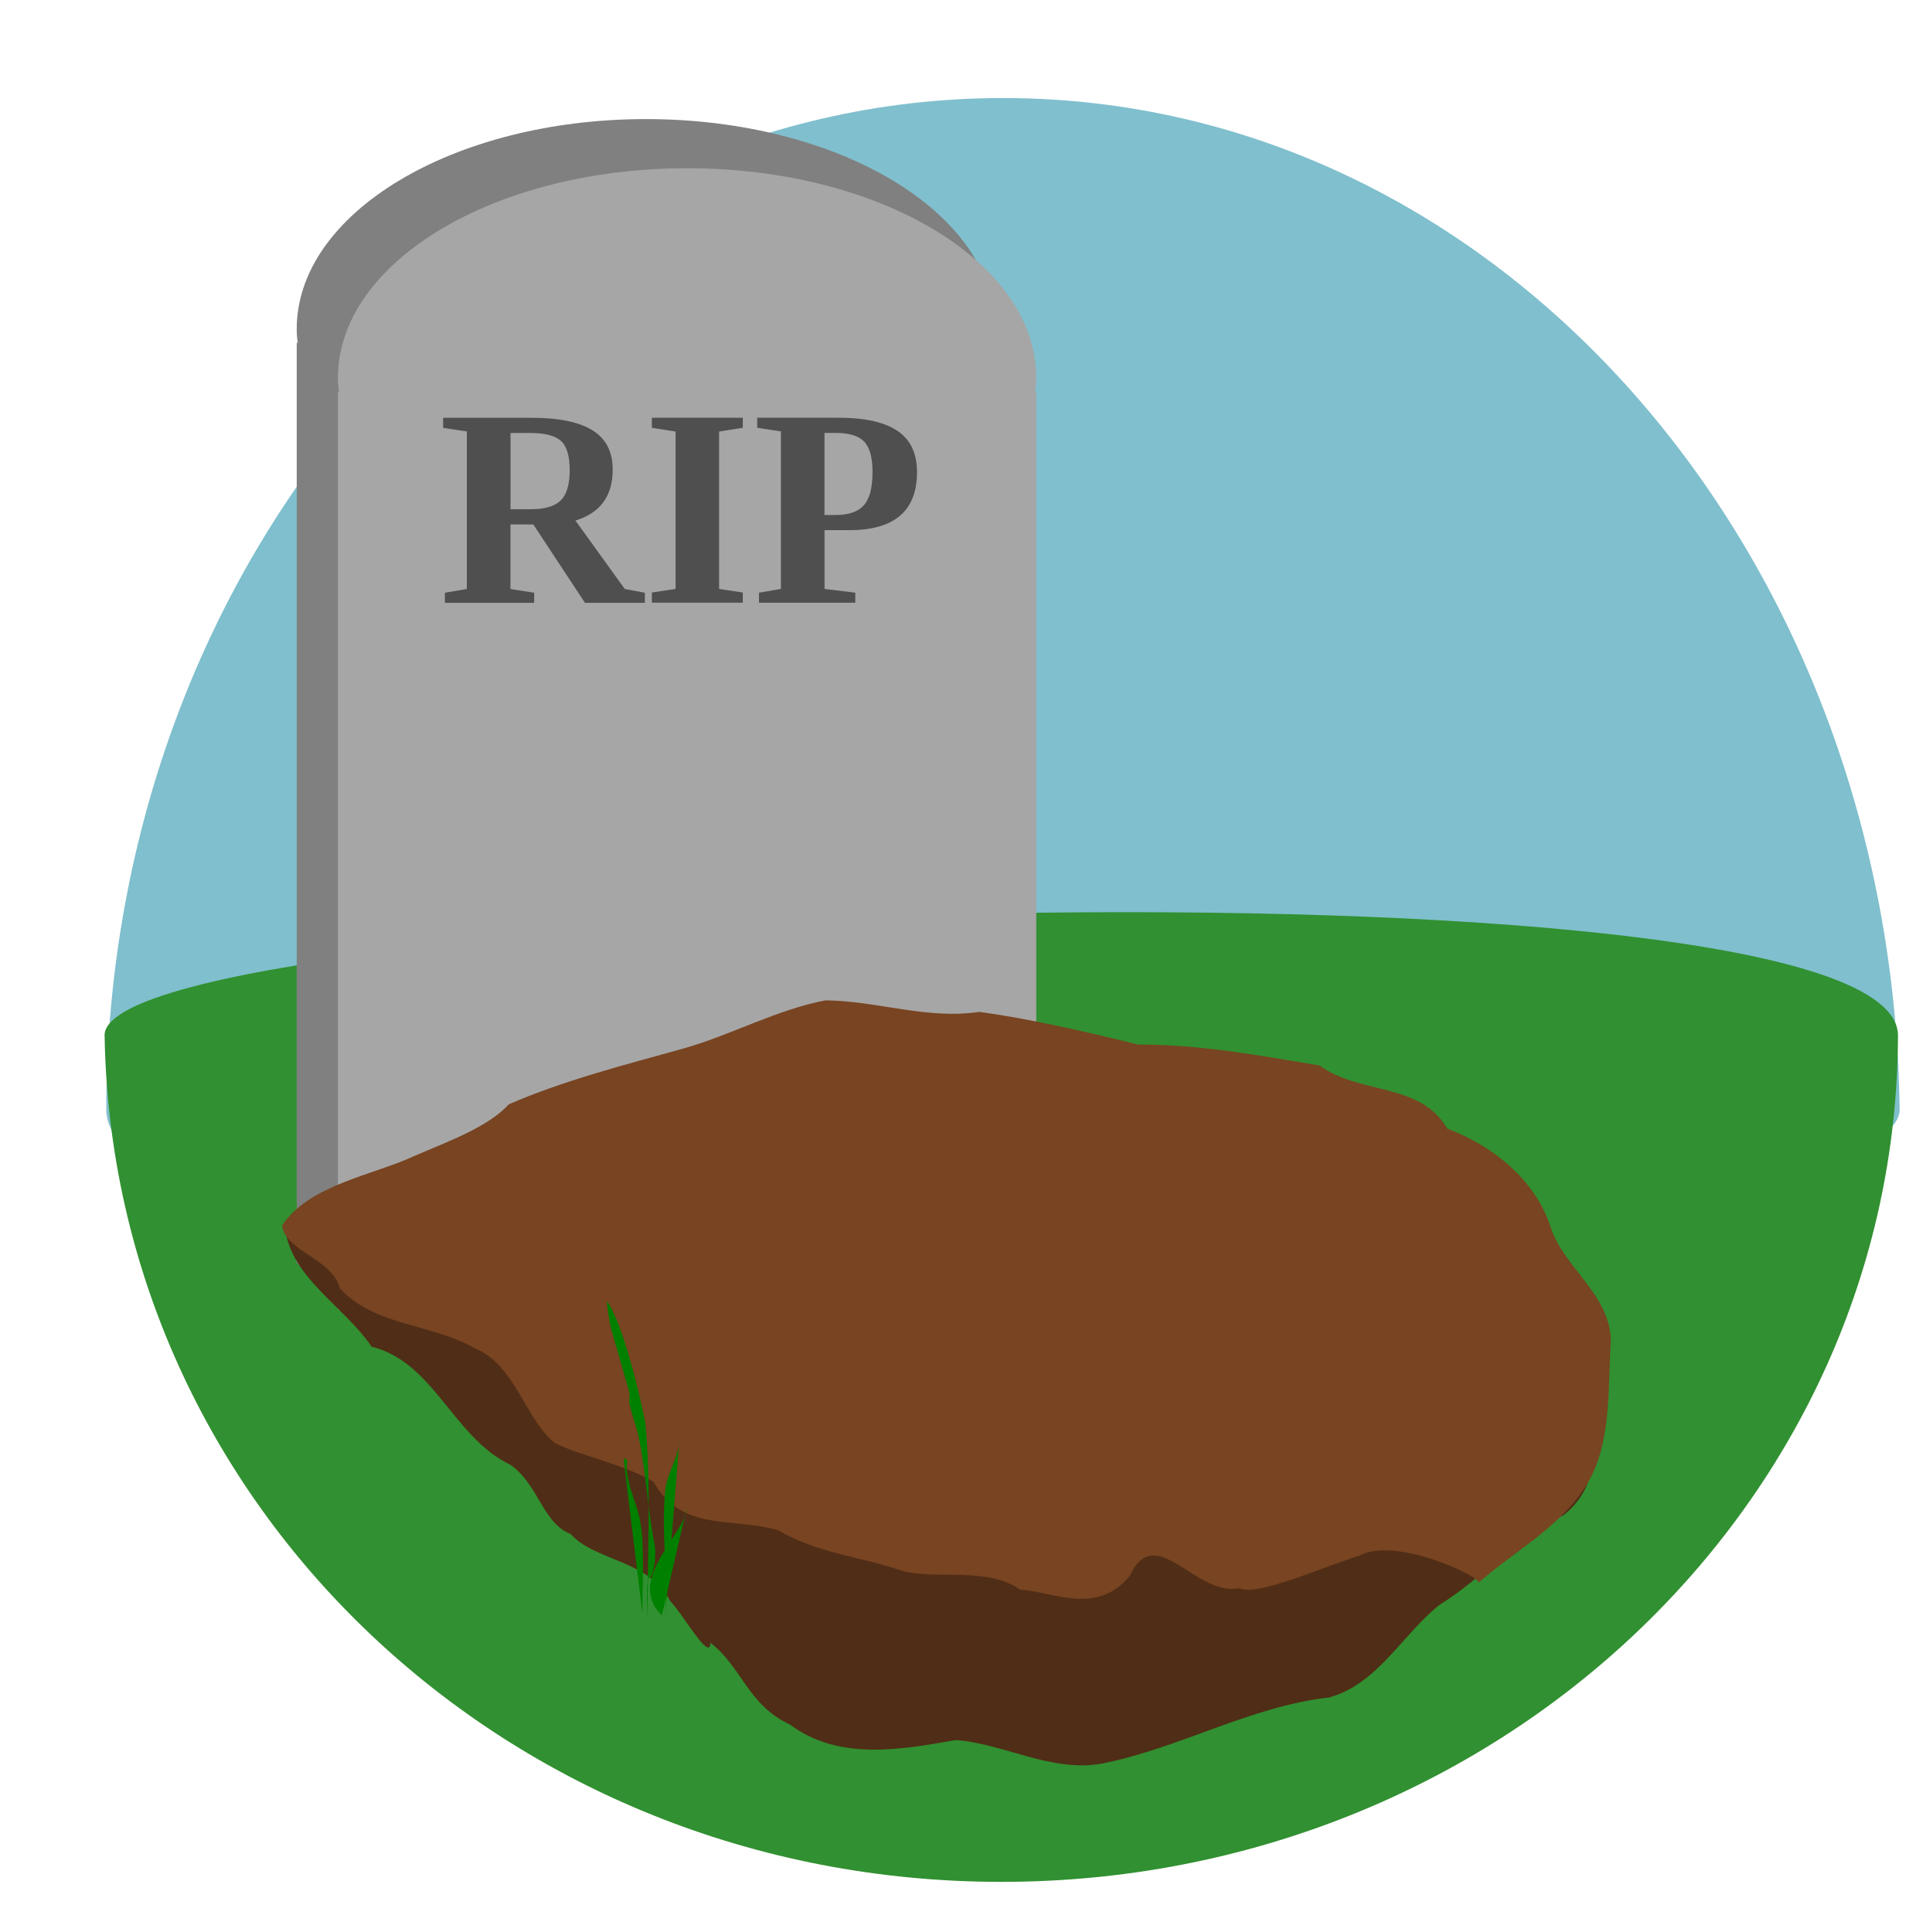
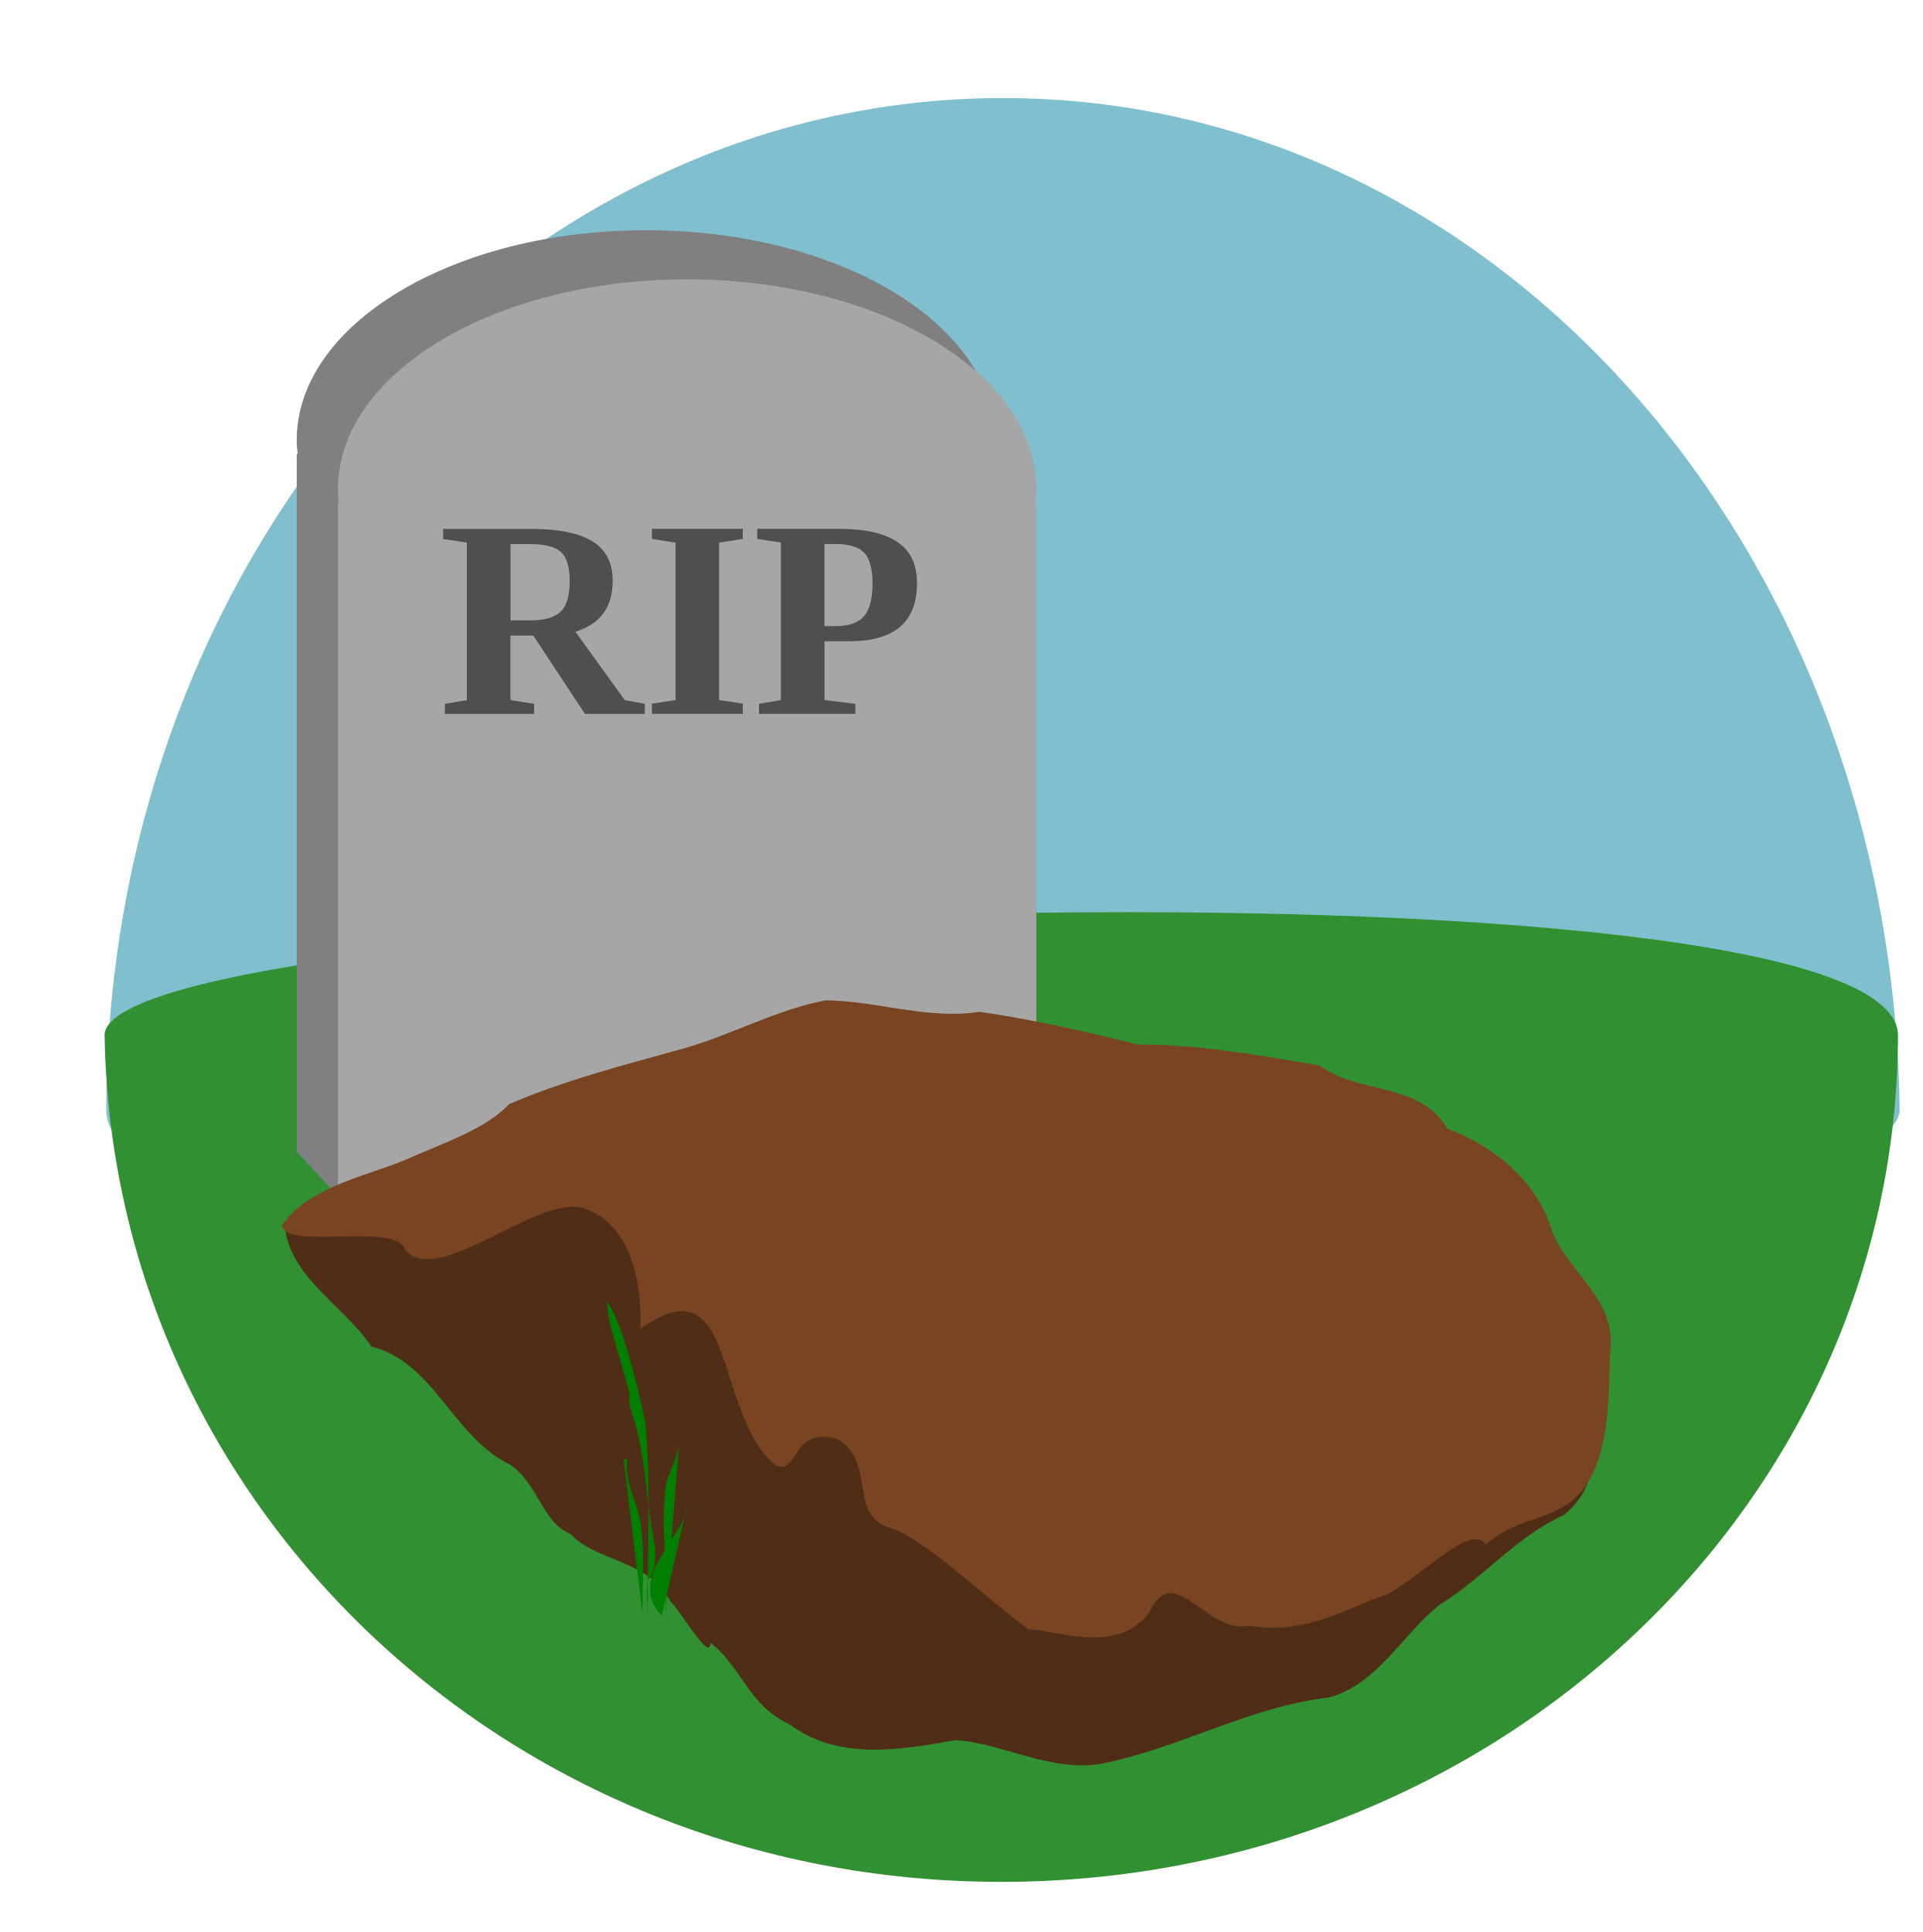
<svg xmlns="http://www.w3.org/2000/svg" width="9.155mm" height="9.2mm" viewBox="0 0 32.44 32.599" id="svg2" version="1.1">
  <defs id="defs4">
    <pattern y="0" x="0" height="6" width="6" patternUnits="userSpaceOnUse" id="EMFhbasepattern" />
  </defs>
  <g id="layer1" transform="translate(-271.5131,-374.8757)">
    <path id="path12" style="fill:#80bfcd;stroke-width:5.298;stroke-linecap:round;stroke-linejoin:bevel;stroke-miterlimit:0.3;paint-order:stroke fill markers" d="m 303.563,393.585 c 0.036,2.652 -30.266,3.922 -30.257,0 0.023,-9.419 6.773,-17.055 15.128,-17.055 8.355,0 14.999,7.637 15.128,17.055 z" />
    <path id="path12-7" style="fill:#319031;fill-opacity:1;stroke-width:4.847;stroke-linecap:round;stroke-linejoin:bevel;stroke-miterlimit:0.3;paint-order:stroke fill markers" d="m 273.277,392.35 c -0.036,-2.221 30.266,-3.283 30.257,0 -0.023,7.886 -6.773,14.279 -15.128,14.279 -8.355,0 -14.999,-6.394 -15.128,-14.279 z" />
-     <path id="path3341" style="fill:#808080;fill-opacity:1;fill-rule:evenodd;stroke:none;stroke-width:0.102" d="m 282.41,376.885 c -3.253,0 -5.891,1.587 -5.891,3.543 0,0.081 0.006,0.162 0.018,0.23 h -0.018 v 15.488 h 0.002 l -0.018,0.018 0.767,0.834 0.925,-0.852 h 10.108 v -15.488 h -0.018 c 0.007,-0.081 0.018,-0.162 0.018,-0.23 0,-1.957 -2.637,-3.543 -5.891,-3.543 z" />
-     <path id="path3347" style="display:inline;fill:#a6a6a6;fill-opacity:1;fill-rule:evenodd;stroke:none;stroke-width:0.102" d="m 283.105,377.714 c -3.253,0 -5.891,1.585 -5.891,3.54 0,0.081 0.006,0.162 0.018,0.232 h -0.018 v 15.488 h 11.782 v -15.488 h -0.018 c 0.007,-0.081 0.018,-0.162 0.018,-0.232 0,-1.957 -2.637,-3.54 -5.891,-3.54 z" />
-     <path d="m 280.125,383.724 v 1.09 l 0.4,0.063 v 0.17 h -1.506 v -0.17 l 0.37,-0.063 v -2.659 l -0.4,-0.06 v -0.17 h 1.492 q 0.689,0 1.029,0.212 0.34,0.212 0.34,0.661 0,0.67 -0.629,0.861 l 0.833,1.155 0.338,0.063 v 0.17 h -1.01 l -0.871,-1.322 z m 0.999,-0.922 q 0,-0.349 -0.144,-0.484 -0.144,-0.137 -0.528,-0.137 h -0.326 v 1.287 h 0.338 q 0.359,0 0.51,-0.149 0.151,-0.149 0.151,-0.517 z m 2.521,2.011 0.4,0.06 v 0.172 h -1.534 v -0.172 l 0.4,-0.06 v -2.656 l -0.4,-0.063 v -0.17 h 1.534 v 0.17 l -0.4,0.063 z m 2.589,-1.965 q 0,-0.372 -0.14,-0.519 -0.137,-0.149 -0.487,-0.149 h -0.184 v 1.385 h 0.193 q 0.324,0 0.47,-0.163 0.147,-0.163 0.147,-0.554 z m -0.81,0.973 v 0.992 l 0.519,0.063 v 0.17 h -1.625 v -0.17 l 0.37,-0.063 v -2.659 l -0.4,-0.06 v -0.17 h 1.376 q 0.663,0 0.992,0.223 0.328,0.221 0.328,0.696 0,0.978 -1.141,0.978 z" id="text1" style="font-weight:bold;font-size:4.768px;font-family:'Liberation Serif';-inkscape-font-specification:'Liberation Serif, Bold';fill:#4f4f4f;stroke-width:0.362;stroke-linecap:round;stroke-linejoin:bevel;stroke-miterlimit:0.3;paint-order:stroke fill markers;fill-opacity:1" aria-label="RIP" />
+     <g id="g12" transform="translate(0,1.875)">
+       <path id="path3341" style="fill:#808080;fill-opacity:1;fill-rule:evenodd;stroke:none;stroke-width:0.102" d="m 282.41,376.885 c -3.253,0 -5.891,1.587 -5.891,3.543 0,0.081 0.006,0.162 0.018,0.23 h -0.018 v 11.738 h 0.002 l -0.018,0.018 0.767,0.834 0.925,-0.852 h 10.108 v -11.738 h -0.018 c 0.007,-0.081 0.018,-0.162 0.018,-0.23 0,-1.957 -2.637,-3.543 -5.891,-3.543 z" />
+       <path id="path3347" style="display:inline;fill:#a6a6a6;fill-opacity:1;fill-rule:evenodd;stroke:none;stroke-width:0.102" d="m 283.105,377.714 c -3.253,0 -5.891,1.585 -5.891,3.54 0,0.081 0.006,0.162 0.018,0.232 h -0.018 v 11.738 h 11.782 v -11.738 h -0.018 c 0.007,-0.081 0.018,-0.162 0.018,-0.232 0,-1.957 -2.637,-3.54 -5.891,-3.54 z" />
+       <path d="m 280.125,383.724 v 1.09 l 0.4,0.063 v 0.17 h -1.506 v -0.17 l 0.37,-0.063 v -2.659 l -0.4,-0.06 v -0.17 h 1.492 q 0.689,0 1.029,0.212 0.34,0.212 0.34,0.661 0,0.67 -0.629,0.861 l 0.833,1.155 0.338,0.063 v 0.17 h -1.01 l -0.871,-1.322 z m 0.999,-0.922 q 0,-0.349 -0.144,-0.484 -0.144,-0.137 -0.528,-0.137 h -0.326 v 1.287 h 0.338 q 0.359,0 0.51,-0.149 0.151,-0.149 0.151,-0.517 z m 2.521,2.011 0.4,0.06 v 0.172 h -1.534 v -0.172 l 0.4,-0.06 v -2.656 l -0.4,-0.063 v -0.17 h 1.534 v 0.17 l -0.4,0.063 z m 2.589,-1.965 q 0,-0.372 -0.14,-0.519 -0.137,-0.149 -0.487,-0.149 h -0.184 v 1.385 h 0.193 q 0.324,0 0.47,-0.163 0.147,-0.163 0.147,-0.554 z m -0.81,0.973 v 0.992 l 0.519,0.063 v 0.17 h -1.625 v -0.17 l 0.37,-0.063 v -2.659 l -0.4,-0.06 v -0.17 h 1.376 q 0.663,0 0.992,0.223 0.328,0.221 0.328,0.696 0,0.978 -1.141,0.978 z" id="text1" style="font-weight:bold;font-size:4.768px;font-family:'Liberation Serif';-inkscape-font-specification:'Liberation Serif, Bold';fill:#4f4f4f;fill-opacity:1;stroke-width:0.362;stroke-linecap:round;stroke-linejoin:bevel;stroke-miterlimit:0.3;paint-order:stroke fill markers" aria-label="RIP" />
+     </g>
    <path id="path2" style="fill:#502d16;fill-opacity:1;stroke-width:6.083;stroke-linecap:round;stroke-linejoin:bevel;stroke-miterlimit:0.3;paint-order:stroke fill markers" d="m 286.282,393.481 c -3.322,0.691 -6.64,1.408 -9.961,2.109 0.098,0.848 1,1.324 1.461,2.009 1.057,0.261 1.368,1.525 2.344,1.994 0.477,0.334 0.54,0.984 1.016,1.167 0.399,0.455 1.331,0.438 1.675,1.128 0.22,0.222 0.677,1.044 0.682,0.707 0.54,0.42 0.626,1.045 1.337,1.377 0.825,0.618 1.87,0.428 2.801,0.265 0.798,0.052 1.616,0.554 2.474,0.395 1.31,-0.261 2.489,-0.962 3.827,-1.115 0.816,-0.223 1.234,-1.065 1.861,-1.562 0.751,-0.464 1.284,-1.144 2.097,-1.516 0.707,-0.573 0.51,-1.384 0.2,-2.14 -0.341,-0.602 0.067,-1.079 -0.764,-1.236 -0.652,-0.046 -1.443,0.16 -1.816,-0.4 -0.644,-0.738 -1.677,-0.635 -2.548,-0.925 -0.394,-0.109 -1.095,-0.402 -1.639,-0.613 -0.715,-0.141 -1.537,-0.188 -2.048,-0.632 -0.609,-0.506 -1.445,-0.761 -2.2,-0.878 -0.268,0.083 -0.524,-0.165 -0.798,-0.134 z m 8.851,9.633 c -0.011,9.5e-4 0.003,0.005 0,0 z" />
-     <path id="path3" style="fill:#784421;fill-opacity:1;stroke-width:5.543;stroke-linecap:round;stroke-linejoin:bevel;stroke-miterlimit:0.3;paint-order:stroke fill markers" d="m 285.444,391.754 c -0.837,0.16 -1.58,0.58 -2.395,0.812 -1.001,0.28 -1.994,0.529 -2.953,0.943 -0.348,0.387 -1.044,0.634 -1.593,0.872 -0.701,0.327 -1.766,0.482 -2.23,1.169 0.04,0.438 0.849,0.561 0.973,1.065 0.596,0.642 1.544,0.591 2.271,1.009 0.69,0.27 0.867,1.226 1.36,1.601 0.359,0.193 1.147,0.35 1.664,0.655 0.472,0.852 1.318,0.589 2.102,0.817 0.665,0.394 1.418,0.447 2.107,0.69 0.577,0.146 1.407,-0.08 1.979,0.312 0.541,0.028 1.288,0.452 1.847,-0.237 0.426,-0.93 1.12,0.364 1.84,0.211 0.295,0.153 1.427,-0.365 2.029,-0.546 0.631,-0.345 2.137,0.395 2.005,0.462 0.628,-0.564 1.503,-1 1.913,-1.809 0.338,-0.676 0.276,-1.531 0.327,-2.297 -0.029,-0.794 -0.819,-1.234 -1.025,-1.929 -0.267,-0.788 -0.985,-1.355 -1.734,-1.634 -0.461,-0.79 -1.472,-0.566 -2.156,-1.066 -1.008,-0.168 -2.035,-0.358 -3.065,-0.353 -0.888,-0.222 -1.85,-0.439 -2.674,-0.552 -0.881,0.134 -1.721,-0.185 -2.593,-0.194 z" />
+     <path id="path3" style="fill:#784421;fill-opacity:1;stroke-width:5.543;stroke-linecap:round;stroke-linejoin:bevel;stroke-miterlimit:0.3;paint-order:stroke fill markers" d="m 285.444,391.754 c -0.837,0.16 -1.58,0.58 -2.395,0.812 -1.001,0.28 -1.994,0.529 -2.953,0.943 -0.348,0.387 -1.044,0.634 -1.593,0.872 -0.701,0.327 -1.766,0.482 -2.23,1.169 0.04,0.438 1.958,-0.076 2.082,0.428 0.596,0.642 2.371,-1.093 3.099,-0.674 0.69,0.27 0.897,1.208 0.863,1.994 1.639,-1.172 1.229,1.424 2.276,2.301 0.406,0.184 0.264,-0.67 1.048,-0.442 0.665,0.394 0.177,1.253 0.867,1.495 0.577,0.146 1.786,1.323 2.358,1.715 0.541,0.028 1.467,0.423 2.026,-0.266 0.426,-0.93 0.97,0.359 1.69,0.206 1.005,0.168 1.729,-0.345 2.331,-0.526 0.631,-0.345 1.423,-1.217 1.666,-0.841 0.628,-0.564 1.375,-0.351 1.785,-1.16 0.338,-0.676 0.276,-1.531 0.327,-2.297 -0.029,-0.794 -0.819,-1.234 -1.025,-1.929 -0.267,-0.788 -0.985,-1.355 -1.734,-1.634 -0.461,-0.79 -1.472,-0.566 -2.156,-1.066 -1.008,-0.168 -2.035,-0.358 -3.065,-0.353 -0.888,-0.222 -1.85,-0.439 -2.674,-0.552 -0.881,0.134 -1.721,-0.185 -2.593,-0.194 z" />
    <g id="g11" transform="translate(3.4432,-1.986713)">
      <path style="fill:#008000;fill-opacity:1;stroke-width:5.957;stroke-linecap:round;stroke-linejoin:bevel;stroke-miterlimit:0.3;paint-order:stroke fill markers" d="m 278.998,404.243 c -0.012,-1.11 0.061,-2.226 -0.037,-3.329 -0.016,-0.179 -0.359,-1.698 -0.646,-2.087 -0.012,-0.017 -0.003,0.045 0,0.068 0.017,0.124 0.032,0.249 0.061,0.369 0.021,0.087 0.29,0.999 0.313,1.105 0.012,0.056 -0.012,0.117 0,0.173 0.041,0.196 0.116,0.378 0.157,0.574 0.124,0.59 0.152,1.228 0.267,1.804 0.028,0.141 0.008,0.407 -0.053,0.529 -0.015,0.03 -0.052,0.041 -0.059,0.074 -0.035,0.164 -0.002,0.582 -0.002,0.72 z" id="path8" />
      <path style="fill:#008000;fill-opacity:1;stroke-width:5.315;stroke-linecap:round;stroke-linejoin:bevel;stroke-miterlimit:0.3;paint-order:stroke fill markers" d="m 279.294,404.139 c 0.049,-0.707 -0.073,-1.431 0,-2.135 0.03,-0.291 0.24,-0.571 0.24,-0.86" id="path9" />
      <path style="fill:#008000;fill-opacity:1;stroke-width:5.315;stroke-linecap:round;stroke-linejoin:bevel;stroke-miterlimit:0.3;paint-order:stroke fill markers" d="m 279.237,404.119 c -0.628,-0.597 0.417,-1.398 0.417,-1.808" id="path10" />
      <path style="fill:#008000;fill-opacity:1;stroke-width:6.368;stroke-linecap:round;stroke-linejoin:bevel;stroke-miterlimit:0.3;paint-order:stroke fill markers" d="m 278.908,404.087 c 0,-0.413 0.023,-0.828 0,-1.239 -0.031,-0.566 -0.201,-0.703 -0.264,-1.17 -0.008,-0.062 0.016,-0.134 0,-0.191 -0.008,-0.029 -0.035,0 -0.053,0" id="path11" />
    </g>
  </g>
</svg>
